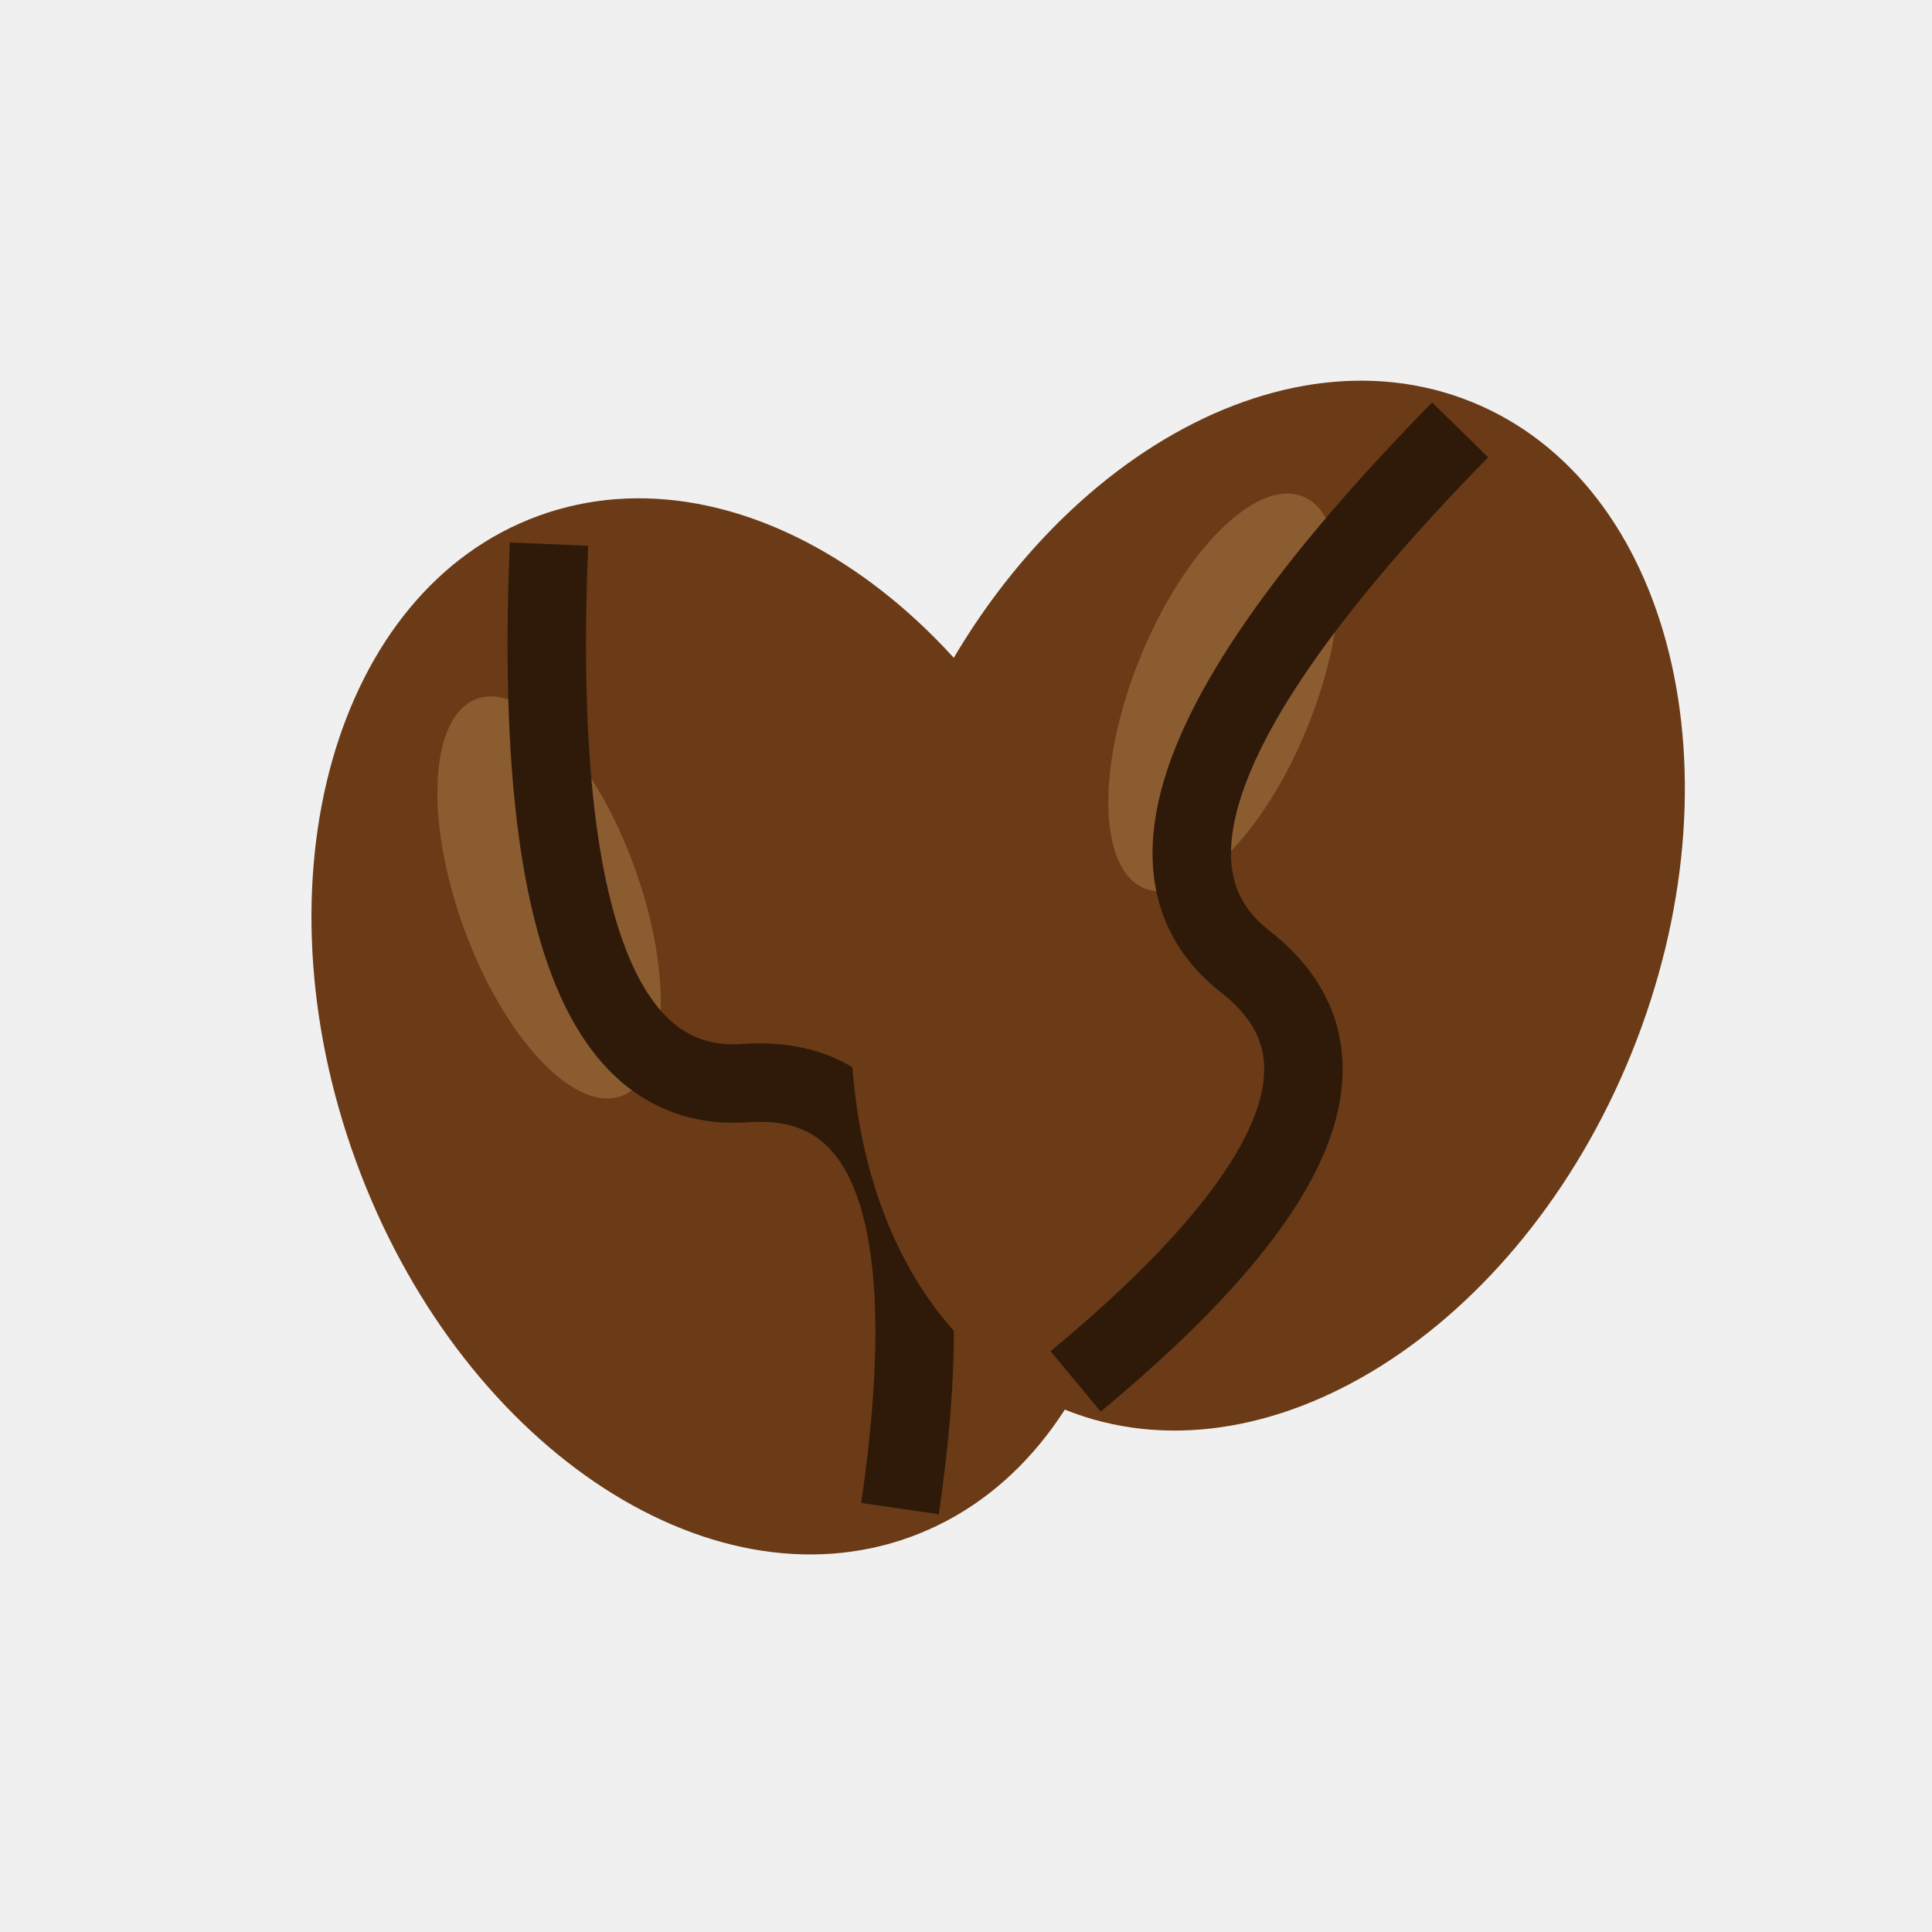
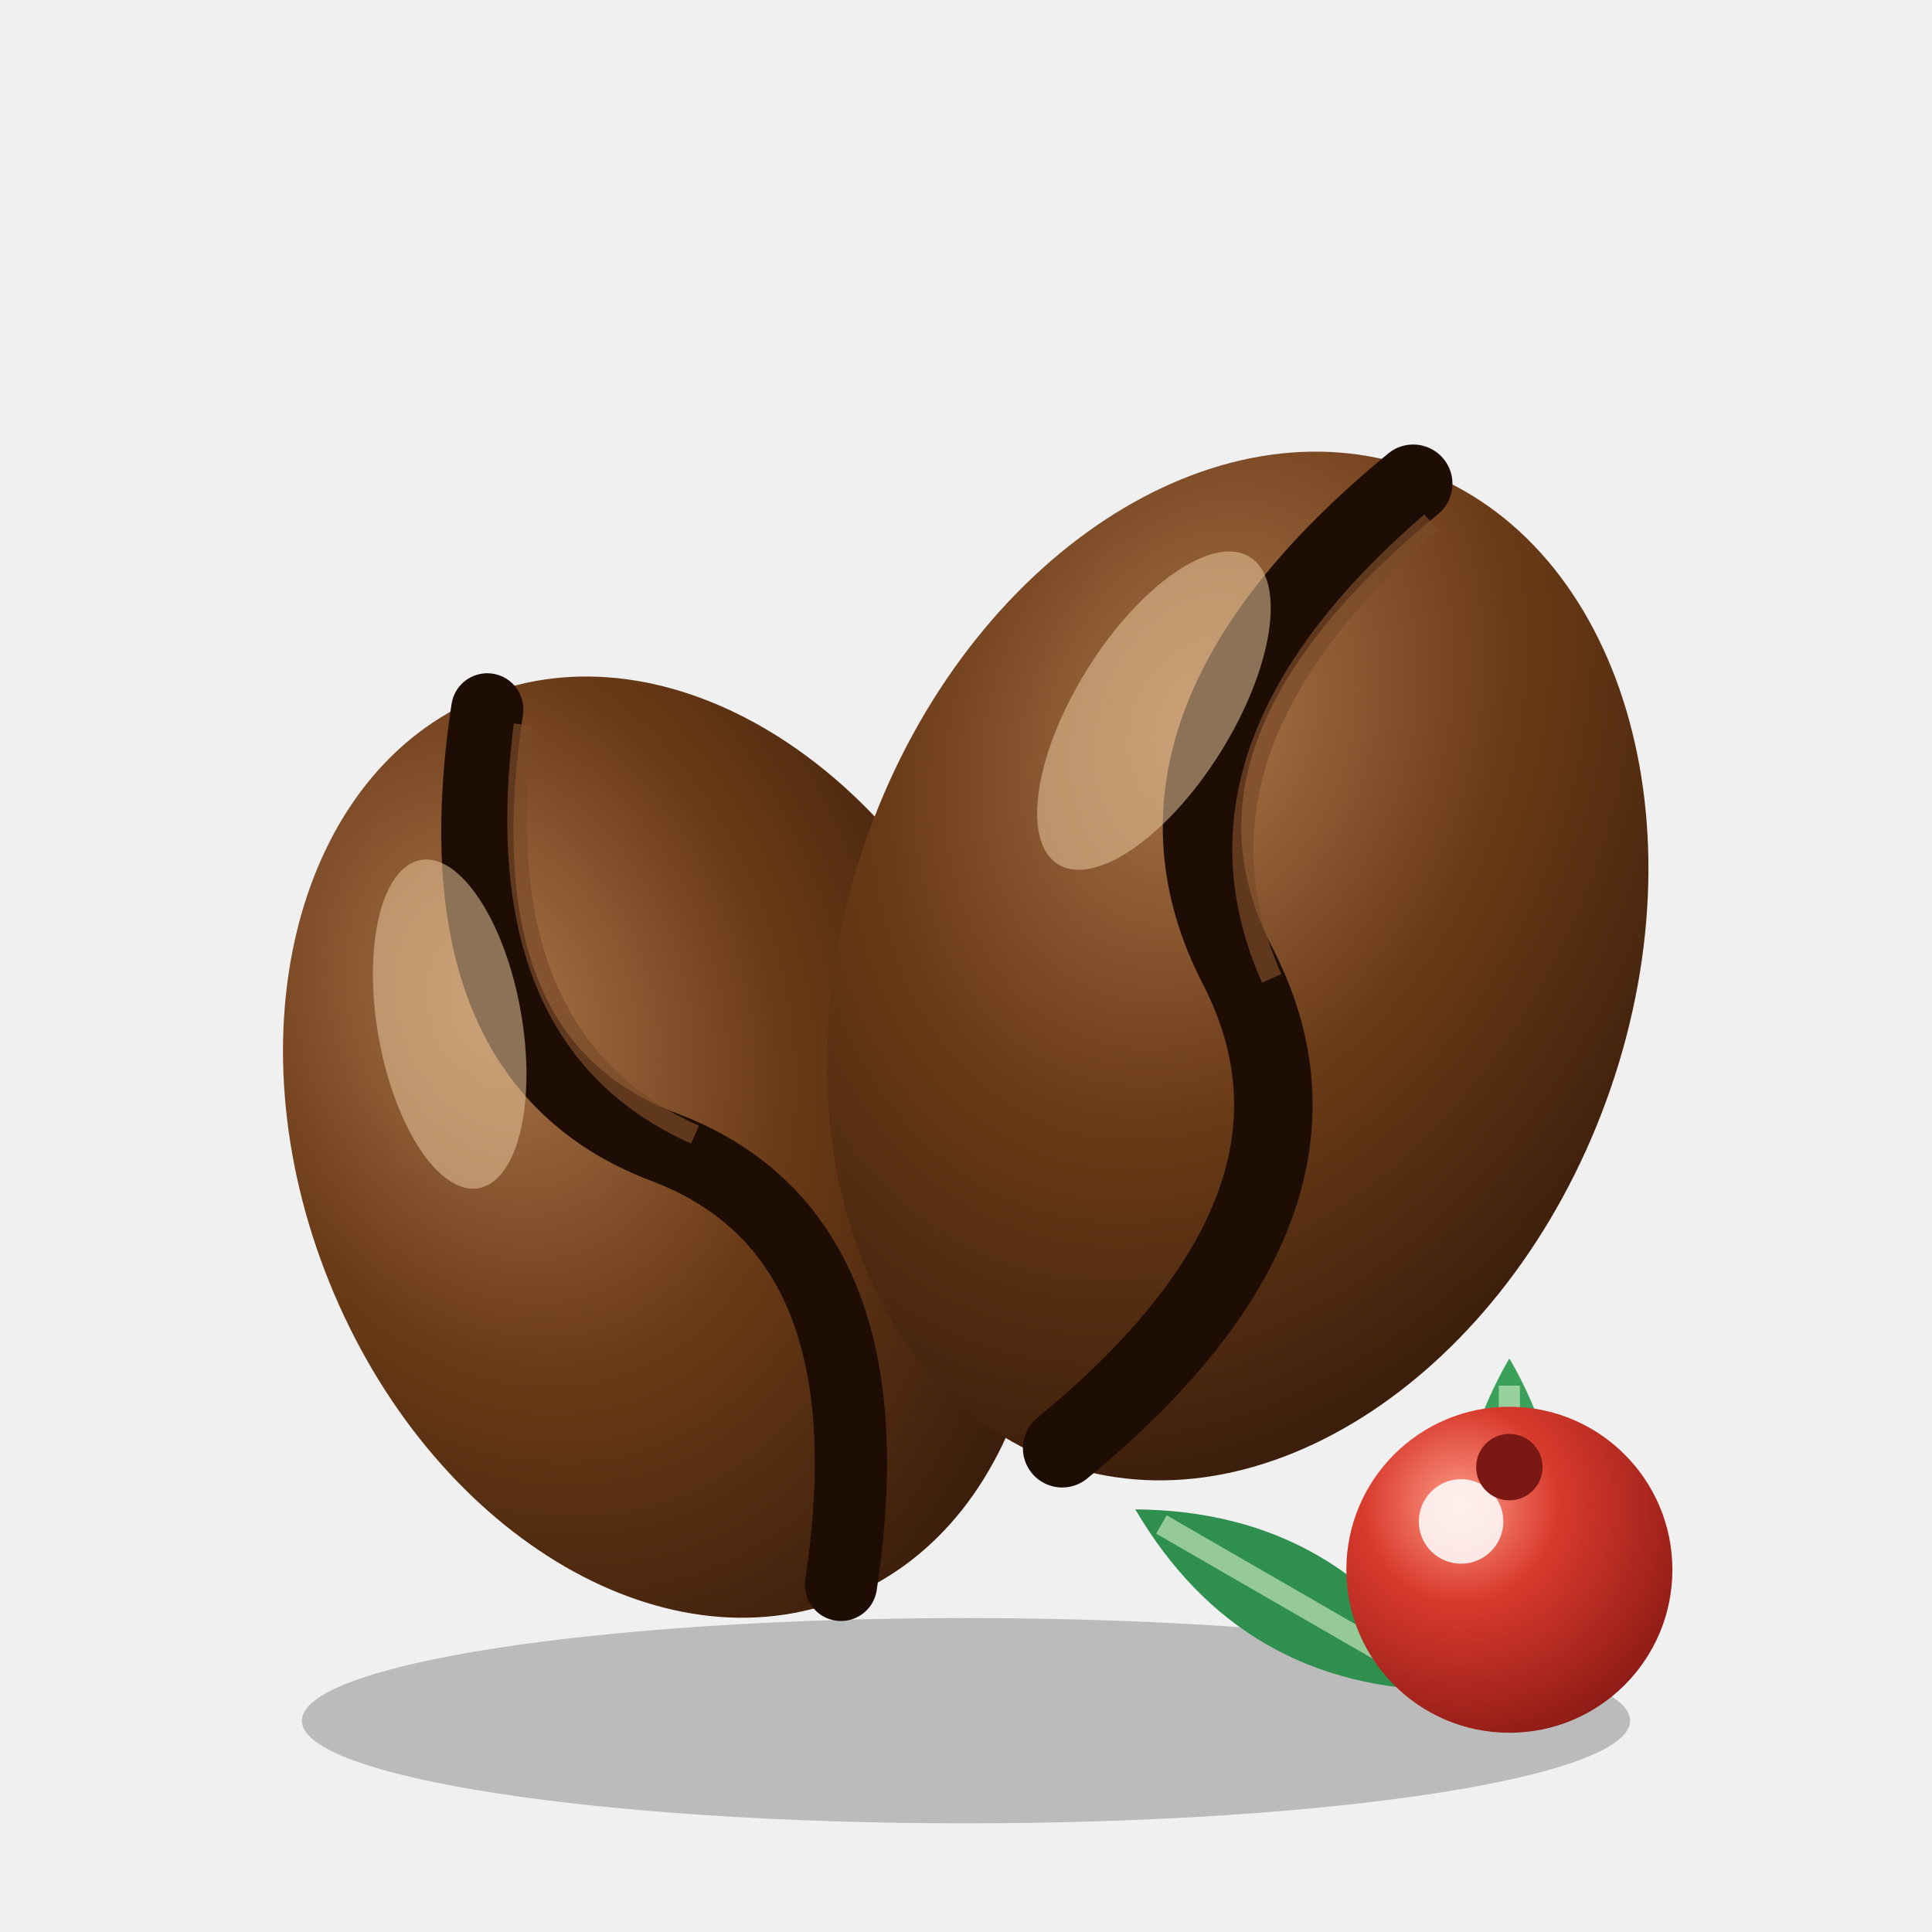
<svg xmlns="http://www.w3.org/2000/svg" viewBox="0 0 64 64" width="64" height="64">
-   <g transform="rotate(-20 24 34)">
-     <ellipse cx="24" cy="34" rx="13" ry="18" fill="#6b3b17" />
-     <ellipse cx="20" cy="28" rx="3" ry="7" fill="#9a6a3c" opacity=".7" />
-     <path d="M24 17Q17 34 24 36T24 51" stroke="#2f1a0a" stroke-width="2.6" fill="none" />
+   <defs>
+     <radialGradient id="bn" cx="0.35" cy="0.3" r="0.85">
+       <stop offset="0" stop-color="#a8744a" />
+       <stop offset="0.45" stop-color="#6b3b17" />
+       <stop offset="1" stop-color="#2e1608" />
+     </radialGradient>
+     <radialGradient id="ch" cx="0.35" cy="0.3" r="0.75">
+       <stop offset="0" stop-color="#ff9a86" />
+       <stop offset="0.4" stop-color="#d83a2c" />
+       <stop offset="1" stop-color="#8f1b16" />
+     </radialGradient>
+   </defs>
+   <ellipse cx="32" cy="57" rx="22" ry="3.4" fill="#000" opacity=".22" />
+   <g transform="translate(22 38) rotate(-22) scale(0.92)">
+     <ellipse cx="0" cy="0" rx="13" ry="17.5" fill="url(#bn)" />
+     <path d="M0 -17Q-6.5 -6 0 0T0 17" stroke="#1d0d04" stroke-width="2.6" fill="none" stroke-linecap="round" />
+     <path d="M1 -16Q-4.6 -6 1.2 0" stroke="#7a4a28" stroke-width=".7" fill="none" opacity=".7" />
+     <ellipse cx="-5.5" cy="-7" rx="2.6" ry="6" transform="rotate(12 -5.5 -7)" fill="#e7c49a" opacity=".55" />
  </g>
-   <g transform="rotate(22 42 30)">
-     <ellipse cx="42" cy="30" rx="13" ry="18" fill="#6b3b17" />
-     <ellipse cx="38" cy="24" rx="3" ry="7" fill="#9a6a3c" opacity=".7" />
-     <path d="M42 13Q35 30 42 32T42 47" stroke="#2f1a0a" stroke-width="2.6" fill="none" />
+   <g transform="translate(41 32) rotate(20) scale(1)">
+     <ellipse cx="0" cy="0" rx="13" ry="17.5" fill="url(#bn)" />
+     <path d="M0 -17Q-6.5 -6 0 0T0 17" stroke="#1d0d04" stroke-width="2.6" fill="none" stroke-linecap="round" />
+     <path d="M1 -16Q-4.6 -6 1.2 0" stroke="#7a4a28" stroke-width=".7" fill="none" opacity=".7" />
+     <ellipse cx="-5.5" cy="-7" rx="2.6" ry="6" transform="rotate(12 -5.5 -7)" fill="#e7c49a" opacity=".55" />
  </g>
+   <g transform="translate(48.0 56.0) rotate(-150)">
+     <path d="M0 0Q6.0 -3.4 12.0 0Q6.0 3.4 0 0Z" fill="#2f8f4e" />
+     <path d="M1 0H11.0" stroke="#d9f2c8" stroke-width=".7" opacity="0.6" fill="none" />
+   </g>
+   <g transform="translate(50.0 56.0) rotate(-90)">
+     <path d="M0 0Q5.5 -3.2 11.0 0Q5.5 3.2 0 0Z" fill="#3aa05a" />
+     <path d="M1 0H10.1" stroke="#d9f2c8" stroke-width=".7" opacity="0.6" fill="none" />
+   </g>
+   <path d="M50 56Q49 52 50 50" stroke="#4a6a2a" stroke-width="1.1" fill="none" />
+   <circle cx="50" cy="52" r="5.4" fill="url(#ch)" />
+   <circle cx="48.4" cy="50.4" r="1.4" fill="#fff" opacity=".85" />
+   <circle cx="50" cy="48.6" r="1.1" fill="#7a1814" />
</svg>
